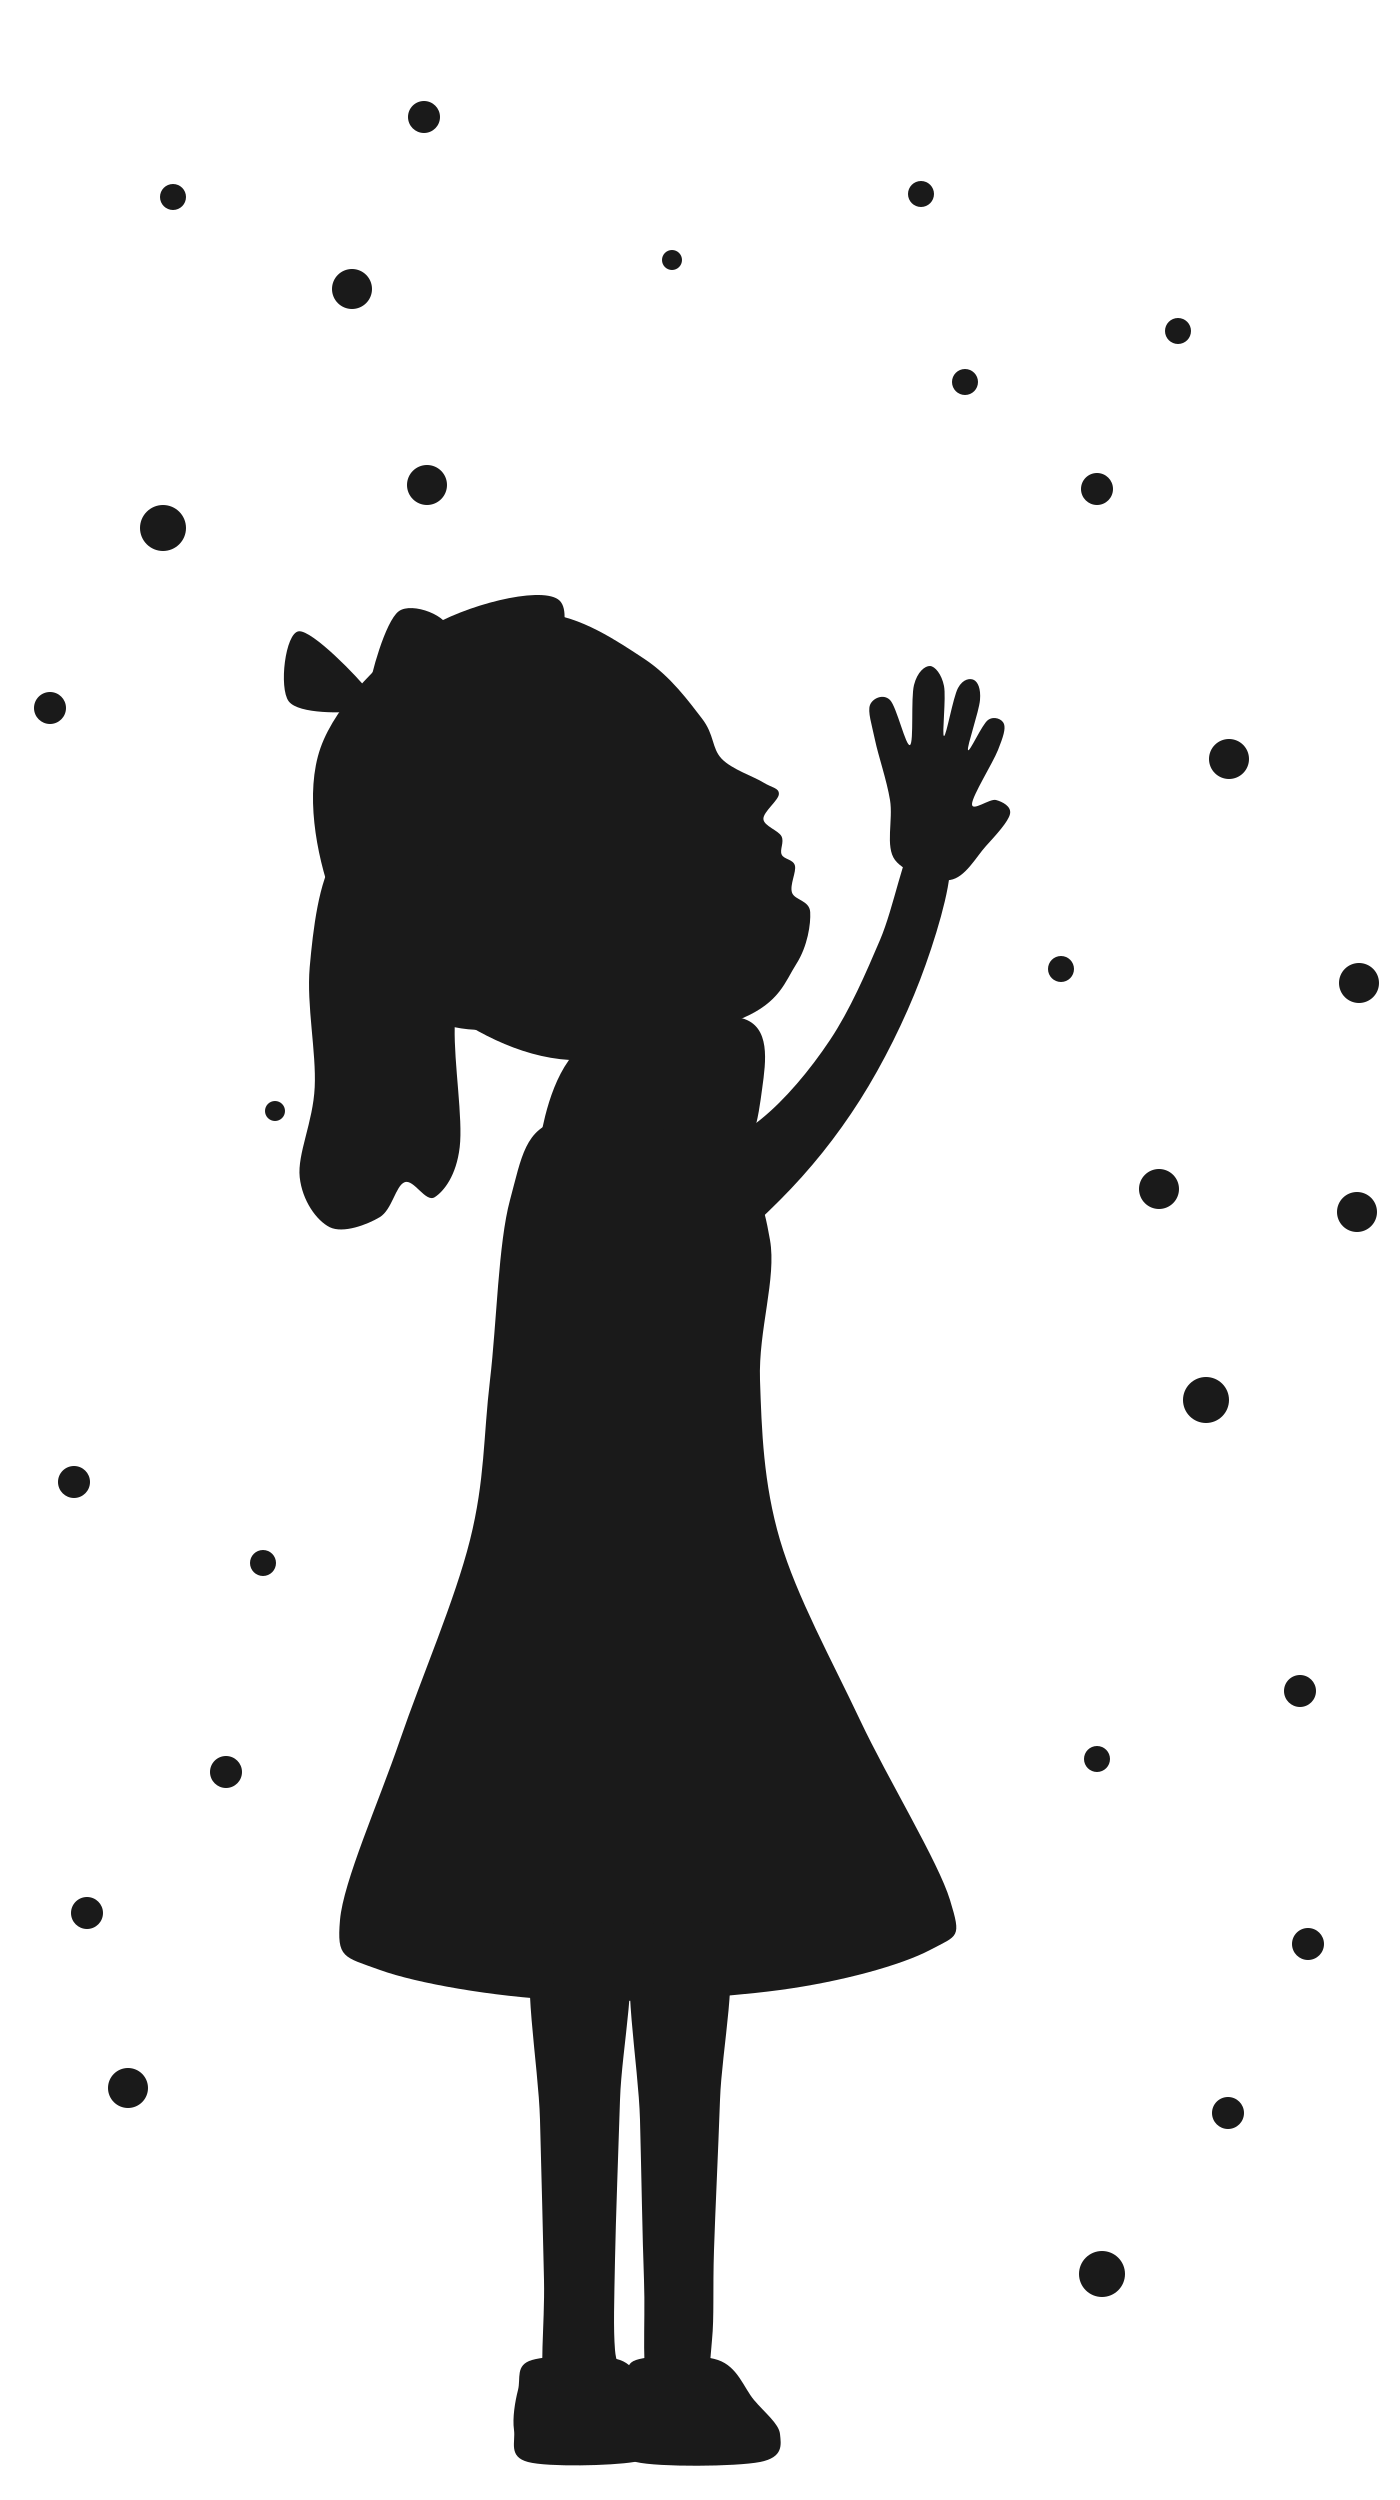
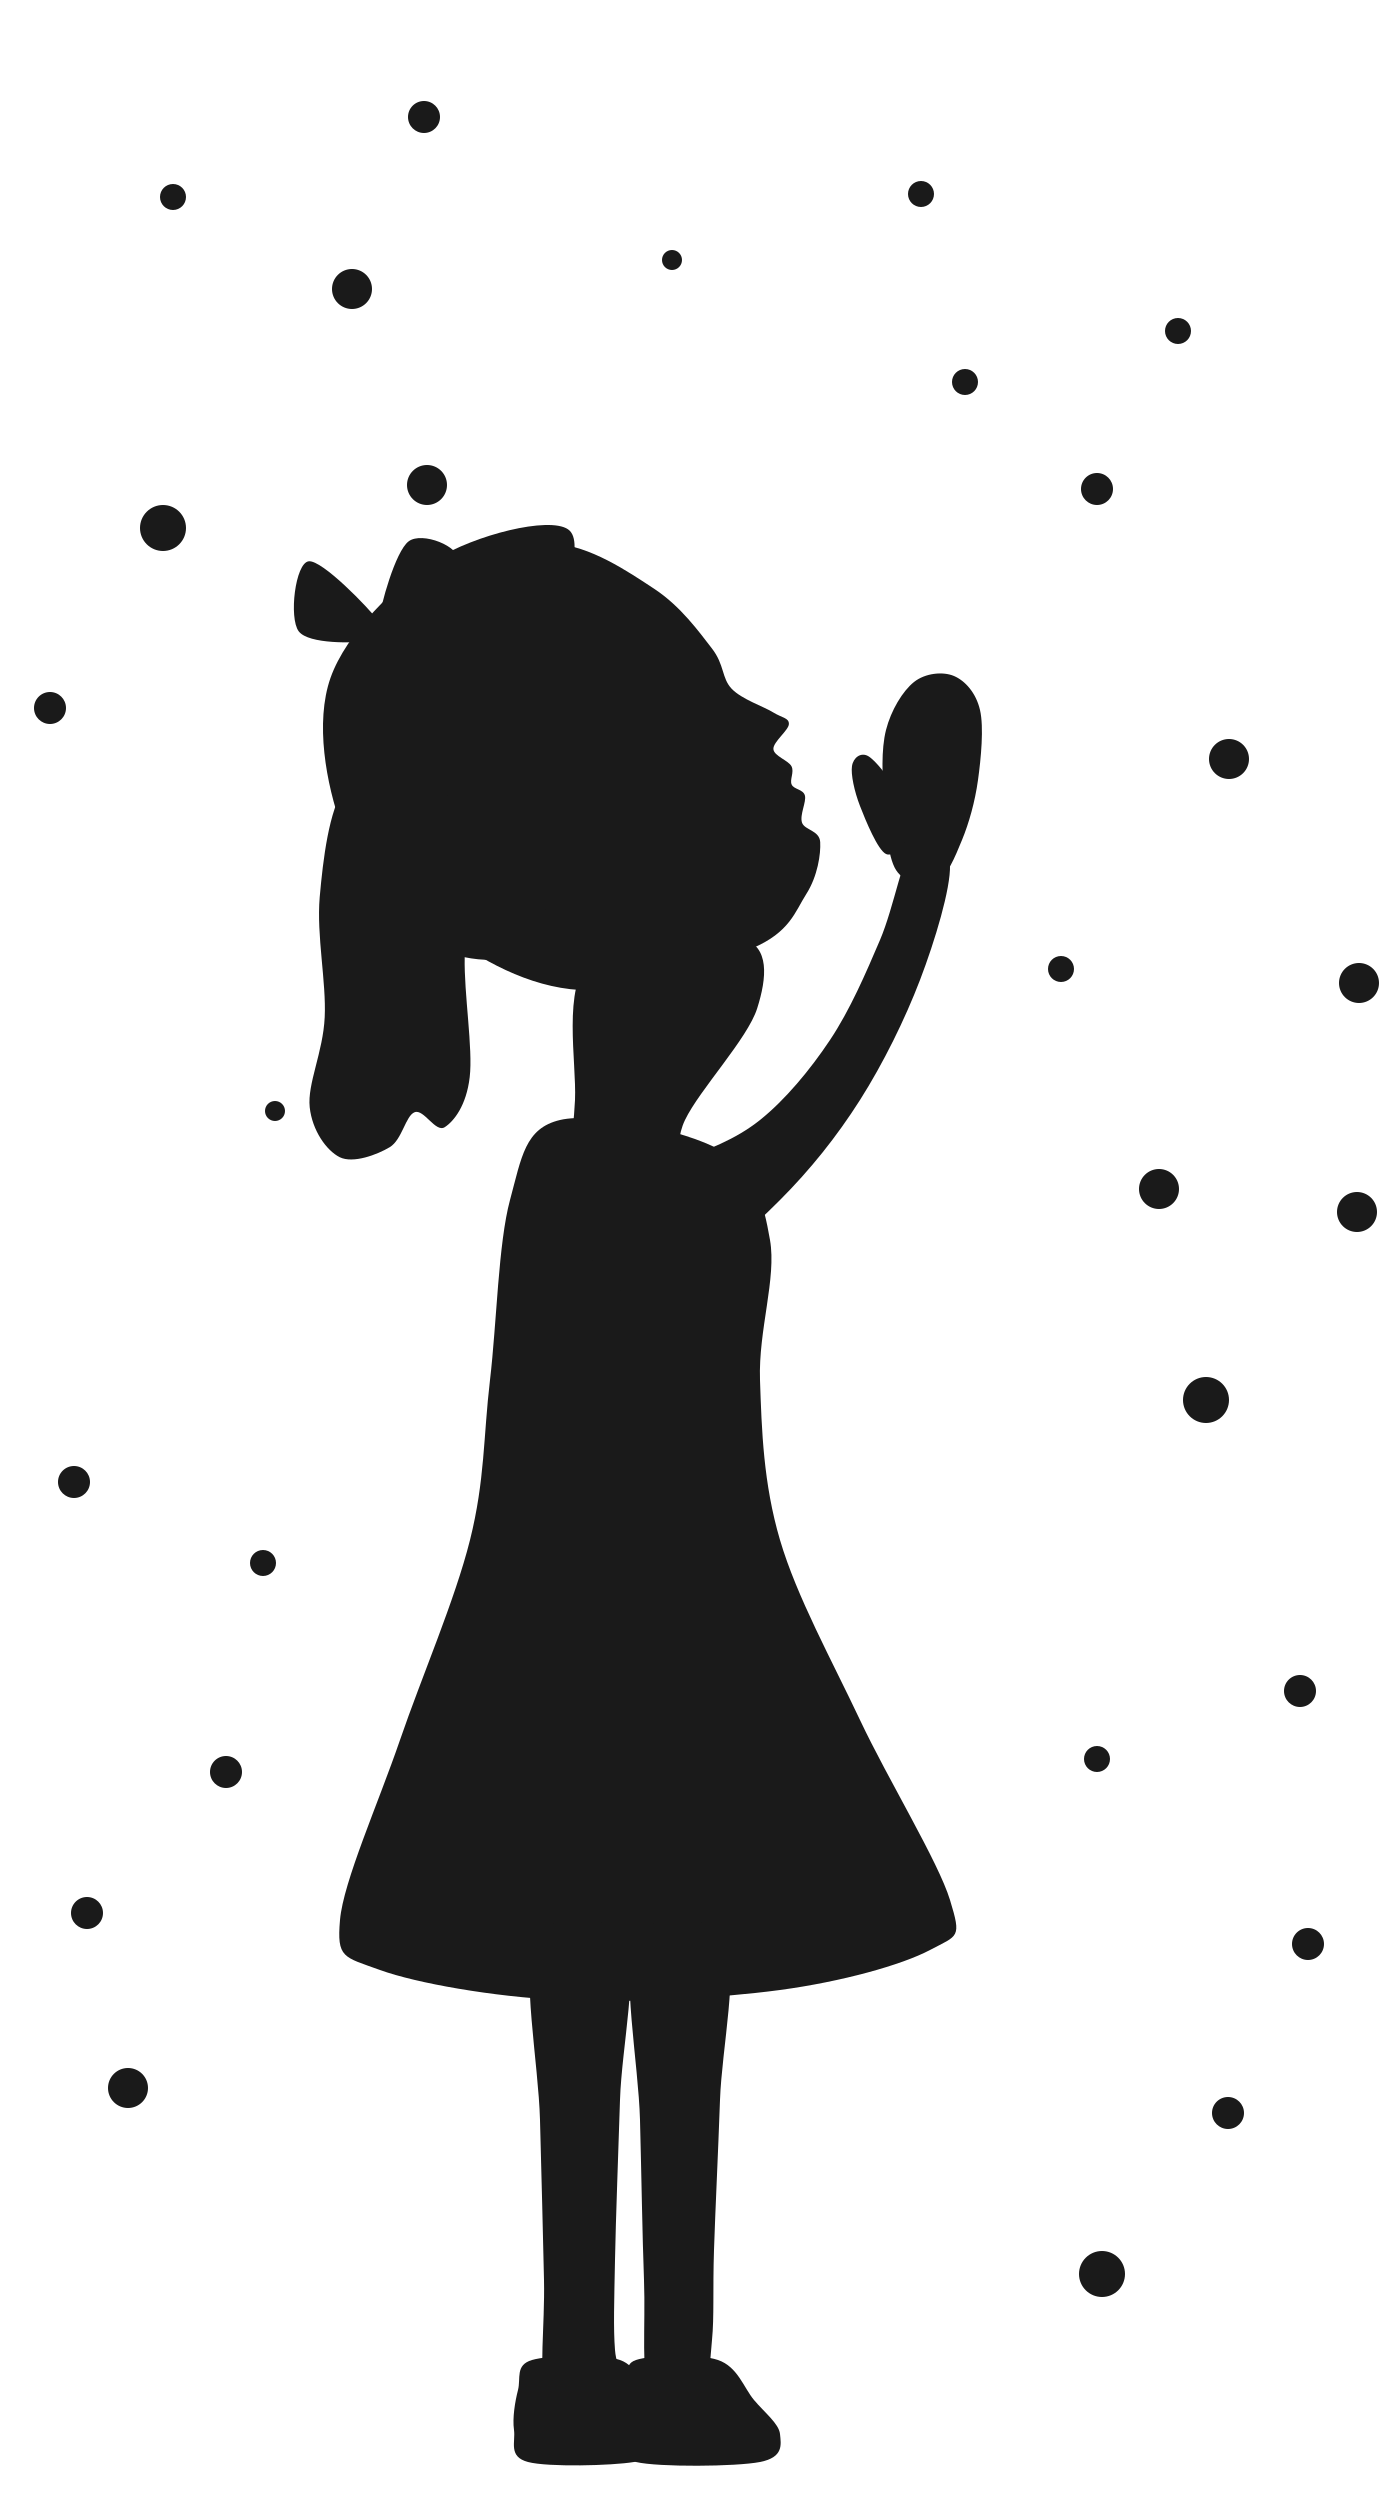
<svg xmlns="http://www.w3.org/2000/svg" viewBox="44 12 140 250">
-   <path d="M101.00 118.00 C95.83 117.71 90.96 114.94 87.21 112.11 C83.45 109.27 80.06 105.07 78.47 100.98 C76.88 96.90 76.34 91.63 77.67 87.59 C79.00 83.55 82.99 79.13 86.43 76.76 C89.87 74.39 94.65 73.17 98.32 73.36 C101.99 73.55 105.81 76.16 108.45 77.90 C111.09 79.65 112.89 82.17 114.18 83.83 C115.47 85.49 115.15 86.81 116.17 87.88 C117.19 88.94 119.35 89.64 120.30 90.23 C121.25 90.81 121.89 90.78 121.89 91.39 C121.90 92.00 120.30 93.19 120.34 93.90 C120.38 94.61 121.84 95.03 122.15 95.63 C122.45 96.22 121.94 96.98 122.17 97.46 C122.39 97.95 123.32 97.92 123.49 98.55 C123.66 99.18 122.95 100.48 123.20 101.26 C123.46 102.03 124.95 102.02 125.02 103.21 C125.09 104.40 124.76 106.63 123.63 108.40 C122.50 110.17 121.99 112.23 118.22 113.83 C114.45 115.43 106.17 118.29 101.00 118.00 Z" fill="#1a1a1a" />
-   <path d="M103.00 116.00 C106.37 113.97 115.35 113.03 118.22 113.83 C121.09 114.64 120.59 118.14 120.22 120.83 C119.85 123.53 119.37 128.14 116.00 130.00 C112.63 131.86 103.00 132.67 100.00 132.00 C97.00 131.33 97.50 128.67 98.00 126.00 C98.50 123.33 99.63 118.03 103.00 116.00 Z" fill="#1a1a1a" />
-   <path d="M99.80 71.93 C97.89 70.62 90.50 72.48 86.54 74.96 C82.59 77.44 77.62 82.33 76.05 86.79 C74.49 91.25 75.60 97.35 77.17 101.73 C78.74 106.12 82.44 111.01 85.47 113.11 C88.51 115.20 93.38 115.47 95.40 114.30 C97.42 113.14 97.82 109.83 97.60 106.11 C97.37 102.39 94.00 95.87 94.06 91.98 C94.13 88.10 97.03 86.13 97.99 82.79 C98.95 79.44 101.71 73.23 99.80 71.93 Z" fill="#1a1a1a" />
-   <path d="M84.47 94.72 C82.31 93.55 79.06 95.38 77.47 97.72 C75.89 100.05 75.31 104.88 74.97 108.72 C74.64 112.55 75.64 117.22 75.47 120.72 C75.31 124.22 73.72 127.38 73.97 129.72 C74.22 132.05 75.64 134.05 76.97 134.72 C78.31 135.38 80.72 134.47 81.97 133.72 C83.22 132.97 83.56 130.55 84.47 130.22 C85.39 129.88 86.56 132.30 87.47 131.72 C88.39 131.13 89.64 129.55 89.97 126.72 C90.31 123.88 89.39 118.38 89.47 114.72 C89.56 111.05 91.31 108.05 90.47 104.72 C89.64 101.38 86.64 95.88 84.47 94.72 Z" fill="#1a1a1a" />
-   <path d="M80.87 81.13 C79.87 79.79 75.20 74.96 73.87 75.13 C72.53 75.29 71.87 80.79 72.87 82.13 C73.87 83.46 78.53 83.29 79.87 83.13 C81.20 82.96 81.87 82.46 80.87 81.13 Z" fill="#1a1a1a" />
-   <path d="M80.87 81.13 C81.03 79.63 82.53 74.13 83.87 73.13 C85.20 72.13 89.03 73.63 88.87 75.13 C88.70 76.63 84.20 81.13 82.87 82.13 C81.53 83.13 80.70 82.63 80.87 81.13 Z" fill="#1a1a1a" />
+   <path d="M102.00 111.00 C96.83 110.71 91.96 107.94 88.21 105.11 C84.45 102.27 81.06 98.07 79.47 93.98 C77.88 89.90 77.34 84.63 78.67 80.59 C80.00 76.55 83.99 72.13 87.43 69.76 C90.87 67.39 95.65 66.17 99.32 66.36 C102.99 66.55 106.81 69.16 109.45 70.90 C112.09 72.65 113.89 75.17 115.18 76.83 C116.47 78.49 116.15 79.81 117.17 80.88 C118.19 81.94 120.35 82.64 121.30 83.23 C122.25 83.81 122.89 83.78 122.89 84.39 C122.90 85.00 121.30 86.19 121.34 86.90 C121.38 87.61 122.84 88.03 123.15 88.63 C123.45 89.22 122.94 89.98 123.17 90.46 C123.39 90.95 124.32 90.92 124.49 91.55 C124.66 92.18 123.95 93.48 124.20 94.26 C124.46 95.03 125.95 95.02 126.02 96.21 C126.09 97.40 125.76 99.63 124.63 101.40 C123.50 103.17 122.99 105.23 119.22 106.83 C115.45 108.43 107.17 111.29 102.00 111.00 Z" fill="#1a1a1a" />
+   <path d="M103.00 108.00 C105.79 105.31 115.44 105.03 118.22 105.83 C121.01 106.64 120.68 109.80 119.72 112.83 C118.77 115.86 113.95 120.97 112.50 124.00 C111.05 127.03 112.75 129.83 111.00 131.00 C109.25 132.17 103.58 132.50 102.00 131.00 C100.42 129.50 101.33 125.83 101.50 122.00 C101.67 118.17 100.21 110.69 103.00 108.00 Z" fill="#1a1a1a" />
+   <path d="M100.80 64.93 C98.89 63.62 91.50 65.48 87.54 67.96 C83.59 70.44 78.62 75.33 77.05 79.79 C75.49 84.25 76.60 90.35 78.17 94.73 C79.74 99.12 83.44 104.01 86.47 106.11 C89.51 108.20 94.38 108.47 96.40 107.30 C98.42 106.14 98.82 102.83 98.60 99.11 C98.37 95.39 95.00 88.87 95.06 84.98 C95.13 81.10 98.03 79.13 98.99 75.79 C99.95 72.44 102.71 66.23 100.80 64.93 Z" fill="#1a1a1a" />
+   <path d="M85.47 87.72 C83.31 86.55 80.06 88.38 78.47 90.72 C76.89 93.05 76.31 97.88 75.97 101.72 C75.64 105.55 76.64 110.22 76.47 113.72 C76.31 117.22 74.72 120.38 74.97 122.72 C75.22 125.05 76.64 127.05 77.97 127.72 C79.31 128.38 81.72 127.47 82.97 126.72 C84.22 125.97 84.56 123.55 85.47 123.22 C86.39 122.88 87.56 125.30 88.47 124.72 C89.39 124.13 90.64 122.55 90.97 119.72 C91.31 116.88 90.39 111.38 90.47 107.72 C90.56 104.05 92.31 101.05 91.47 97.72 C90.64 94.38 87.64 88.88 85.47 87.72 Z" fill="#1a1a1a" />
+   <path d="M81.87 74.13 C80.87 72.79 76.20 67.96 74.87 68.13 C73.53 68.29 72.87 73.79 73.87 75.13 C74.87 76.46 79.53 76.29 80.87 76.13 C82.20 75.96 82.87 75.46 81.87 74.13 Z" fill="#1a1a1a" />
+   <path d="M81.87 74.13 C82.03 72.63 83.53 67.13 84.87 66.13 C86.20 65.13 90.03 66.63 89.87 68.13 C89.70 69.63 85.20 74.13 83.87 75.13 C82.53 76.13 81.70 75.63 81.87 74.13 Z" fill="#1a1a1a" />
  <path d="M100.00 124.00 C96.50 124.83 96.17 127.67 95.00 132.00 C93.83 136.33 93.67 144.33 93.00 150.00 C92.33 155.67 92.50 160.00 91.00 166.00 C89.50 172.00 86.17 179.67 84.00 186.00 C81.83 192.33 78.33 200.17 78.00 204.00 C77.67 207.83 78.33 207.67 82.00 209.00 C85.67 210.33 93.33 211.67 100.00 212.00 C106.67 212.33 115.83 211.83 122.00 211.00 C128.17 210.17 134.17 208.50 137.00 207.00 C139.83 205.50 140.17 205.83 139.00 202.00 C137.83 198.17 132.83 190.00 130.00 184.00 C127.17 178.00 123.67 171.67 122.00 166.00 C120.33 160.33 120.17 155.00 120.00 150.00 C119.83 145.00 121.67 139.83 121.00 136.00 C120.33 132.17 119.50 129.00 116.00 127.00 C112.50 125.00 103.50 123.17 100.00 124.00 Z" fill="#1a1a1a" />
  <path d="M104.00 130.00 C105.33 128.00 109.33 129.00 112.00 128.00 C114.67 127.00 117.50 126.00 120.00 124.00 C122.50 122.00 125.00 119.00 127.00 116.00 C129.00 113.00 130.58 109.33 132.00 106.00 C133.42 102.67 134.33 97.25 135.50 96.00 C136.67 94.75 138.92 96.17 139.00 98.50 C139.08 100.83 137.50 106.08 136.00 110.00 C134.50 113.92 132.33 118.33 130.00 122.00 C127.67 125.67 125.00 129.00 122.00 132.00 C119.00 135.00 115.00 138.67 112.00 140.00 C109.00 141.33 105.33 141.67 104.00 140.00 C102.67 138.33 102.67 132.00 104.00 130.00 Z" fill="#1a1a1a" />
-   <path d="M133.50 98.00 C132.50 96.67 133.33 94.00 133.00 92.00 C132.67 90.00 131.83 87.58 131.50 86.00 C131.17 84.42 130.75 83.17 131.00 82.50 C131.25 81.83 132.33 81.33 133.00 82.00 C133.67 82.67 134.60 86.75 135.00 86.50 C135.40 86.25 135.07 81.82 135.40 80.50 C135.73 79.18 136.50 78.58 137.00 78.60 C137.50 78.62 138.17 79.43 138.40 80.60 C138.63 81.77 138.17 85.57 138.40 85.60 C138.63 85.63 139.30 81.73 139.80 80.80 C140.30 79.87 141.03 79.80 141.40 80.00 C141.77 80.20 142.10 80.83 142.00 82.00 C141.90 83.17 140.67 86.67 140.80 87.00 C140.93 87.33 142.20 84.43 142.80 84.00 C143.40 83.57 144.23 83.90 144.40 84.40 C144.57 84.90 144.33 85.67 143.80 87.00 C143.27 88.33 141.23 91.57 141.20 92.40 C141.17 93.23 142.97 91.83 143.60 92.00 C144.23 92.17 145.17 92.63 145.00 93.40 C144.83 94.17 143.60 95.50 142.60 96.60 C141.60 97.70 140.52 99.77 139.00 100.00 C137.48 100.23 134.50 99.33 133.50 98.00 Z" fill="#1a1a1a" />
+   <path d="M133.60 99.00 C132.73 97.63 132.57 94.33 132.40 92.00 C132.23 89.67 132.10 86.97 132.60 85.00 C133.10 83.03 134.27 81.10 135.40 80.20 C136.53 79.30 138.30 79.13 139.40 79.60 C140.50 80.07 141.60 81.27 142.00 83.00 C142.40 84.73 142.10 87.83 141.80 90.00 C141.50 92.17 140.90 94.30 140.20 96.00 C139.50 97.70 138.70 99.70 137.60 100.20 C136.50 100.70 134.47 100.37 133.60 99.00 Z" fill="#1a1a1a" />
+   <path d="M135.00 95.00 C135.17 93.93 134.30 92.23 133.60 91.00 C132.90 89.77 131.53 88.00 130.80 87.60 C130.07 87.20 129.33 87.77 129.20 88.60 C129.07 89.43 129.43 91.13 130.00 92.60 C130.57 94.07 131.77 97.00 132.60 97.40 C133.43 97.80 134.83 96.07 135.00 95.00 Z" fill="#1a1a1a" />
  <path d="M97.50 206.00 C98.92 203.00 105.08 203.33 106.50 206.00 C107.92 208.67 106.17 216.67 106.00 222.00 C105.83 227.33 105.58 233.83 105.50 238.00 C105.42 242.17 105.33 244.83 105.50 247.00 C105.67 249.17 106.92 250.17 106.50 251.00 C106.08 251.83 104.32 251.92 103.00 252.00 C101.68 252.08 99.37 253.50 98.60 251.50 C97.83 249.50 98.50 244.58 98.40 240.00 C98.30 235.42 98.15 229.67 98.00 224.00 C97.85 218.33 96.08 209.00 97.50 206.00 Z" fill="#1a1a1a" />
  <path d="M107.50 206.00 C108.92 203.00 115.08 203.33 116.50 206.00 C117.92 208.67 116.18 216.83 116.00 222.00 C115.82 227.17 115.53 233.00 115.40 237.00 C115.27 241.00 115.43 243.67 115.20 246.00 C114.97 248.33 115.03 250.08 114.00 251.00 C112.97 251.92 109.93 253.33 109.00 251.50 C108.07 249.67 108.57 244.58 108.40 240.00 C108.23 235.42 108.15 229.67 108.00 224.00 C107.85 218.33 106.08 209.00 107.50 206.00 Z" fill="#1a1a1a" />
  <path d="M97.20 248.00 C98.90 247.50 104.10 247.33 106.00 248.00 C107.90 248.67 107.93 250.67 108.60 252.00 C109.27 253.33 110.20 254.97 110.00 256.00 C109.80 257.03 109.60 257.83 107.40 258.20 C105.20 258.57 98.80 258.73 96.80 258.20 C94.80 257.67 95.57 256.20 95.40 255.00 C95.23 253.80 95.50 252.17 95.80 251.00 C96.10 249.83 95.50 248.50 97.20 248.00 Z" fill="#1a1a1a" />
  <path d="M107.60 248.00 C109.07 247.50 113.83 247.33 115.80 248.00 C117.77 248.67 118.37 250.77 119.40 252.00 C120.43 253.23 121.90 254.37 122.00 255.40 C122.10 256.43 122.40 257.73 120.00 258.20 C117.60 258.67 109.83 258.73 107.60 258.20 C105.37 257.67 106.70 256.20 106.60 255.00 C106.50 253.80 106.83 252.17 107.00 251.00 C107.17 249.83 106.13 248.50 107.60 248.00 Z" fill="#1a1a1a" />
  <circle cx="79.2" cy="40.9" r="2.0" fill="#1a1a1a" />
  <circle cx="111.2" cy="38.0" r="1.0" fill="#1a1a1a" />
  <circle cx="153.7" cy="187.9" r="1.3" fill="#1a1a1a" />
  <circle cx="51.4" cy="160.2" r="1.6" fill="#1a1a1a" />
  <circle cx="153.7" cy="60.9" r="1.6" fill="#1a1a1a" />
  <circle cx="174.8" cy="206.4" r="1.6" fill="#1a1a1a" />
  <circle cx="71.5" cy="123.1" r="1.0" fill="#1a1a1a" />
  <circle cx="49.0" cy="82.8" r="1.6" fill="#1a1a1a" />
  <circle cx="159.9" cy="130.9" r="2.0" fill="#1a1a1a" />
  <circle cx="179.7" cy="133.2" r="2.0" fill="#1a1a1a" />
  <circle cx="140.5" cy="50.2" r="1.3" fill="#1a1a1a" />
  <circle cx="56.8" cy="220.8" r="2.0" fill="#1a1a1a" />
  <circle cx="61.3" cy="31.7" r="1.3" fill="#1a1a1a" />
  <circle cx="161.8" cy="45.1" r="1.3" fill="#1a1a1a" />
  <circle cx="86.4" cy="23.7" r="1.6" fill="#1a1a1a" />
  <circle cx="174.0" cy="181.1" r="1.6" fill="#1a1a1a" />
  <circle cx="86.7" cy="60.5" r="2.0" fill="#1a1a1a" />
  <circle cx="154.2" cy="239.4" r="2.3" fill="#1a1a1a" />
  <circle cx="70.3" cy="168.3" r="1.3" fill="#1a1a1a" />
  <circle cx="52.7" cy="203.3" r="1.6" fill="#1a1a1a" />
  <circle cx="150.1" cy="108.9" r="1.3" fill="#1a1a1a" />
  <circle cx="60.3" cy="64.8" r="2.3" fill="#1a1a1a" />
  <circle cx="166.8" cy="223.3" r="1.6" fill="#1a1a1a" />
  <circle cx="166.9" cy="87.9" r="2.0" fill="#1a1a1a" />
  <circle cx="136.1" cy="31.4" r="1.3" fill="#1a1a1a" />
  <circle cx="179.9" cy="110.3" r="2.0" fill="#1a1a1a" />
  <circle cx="66.6" cy="189.2" r="1.6" fill="#1a1a1a" />
  <circle cx="164.6" cy="152.0" r="2.3" fill="#1a1a1a" />
</svg>
